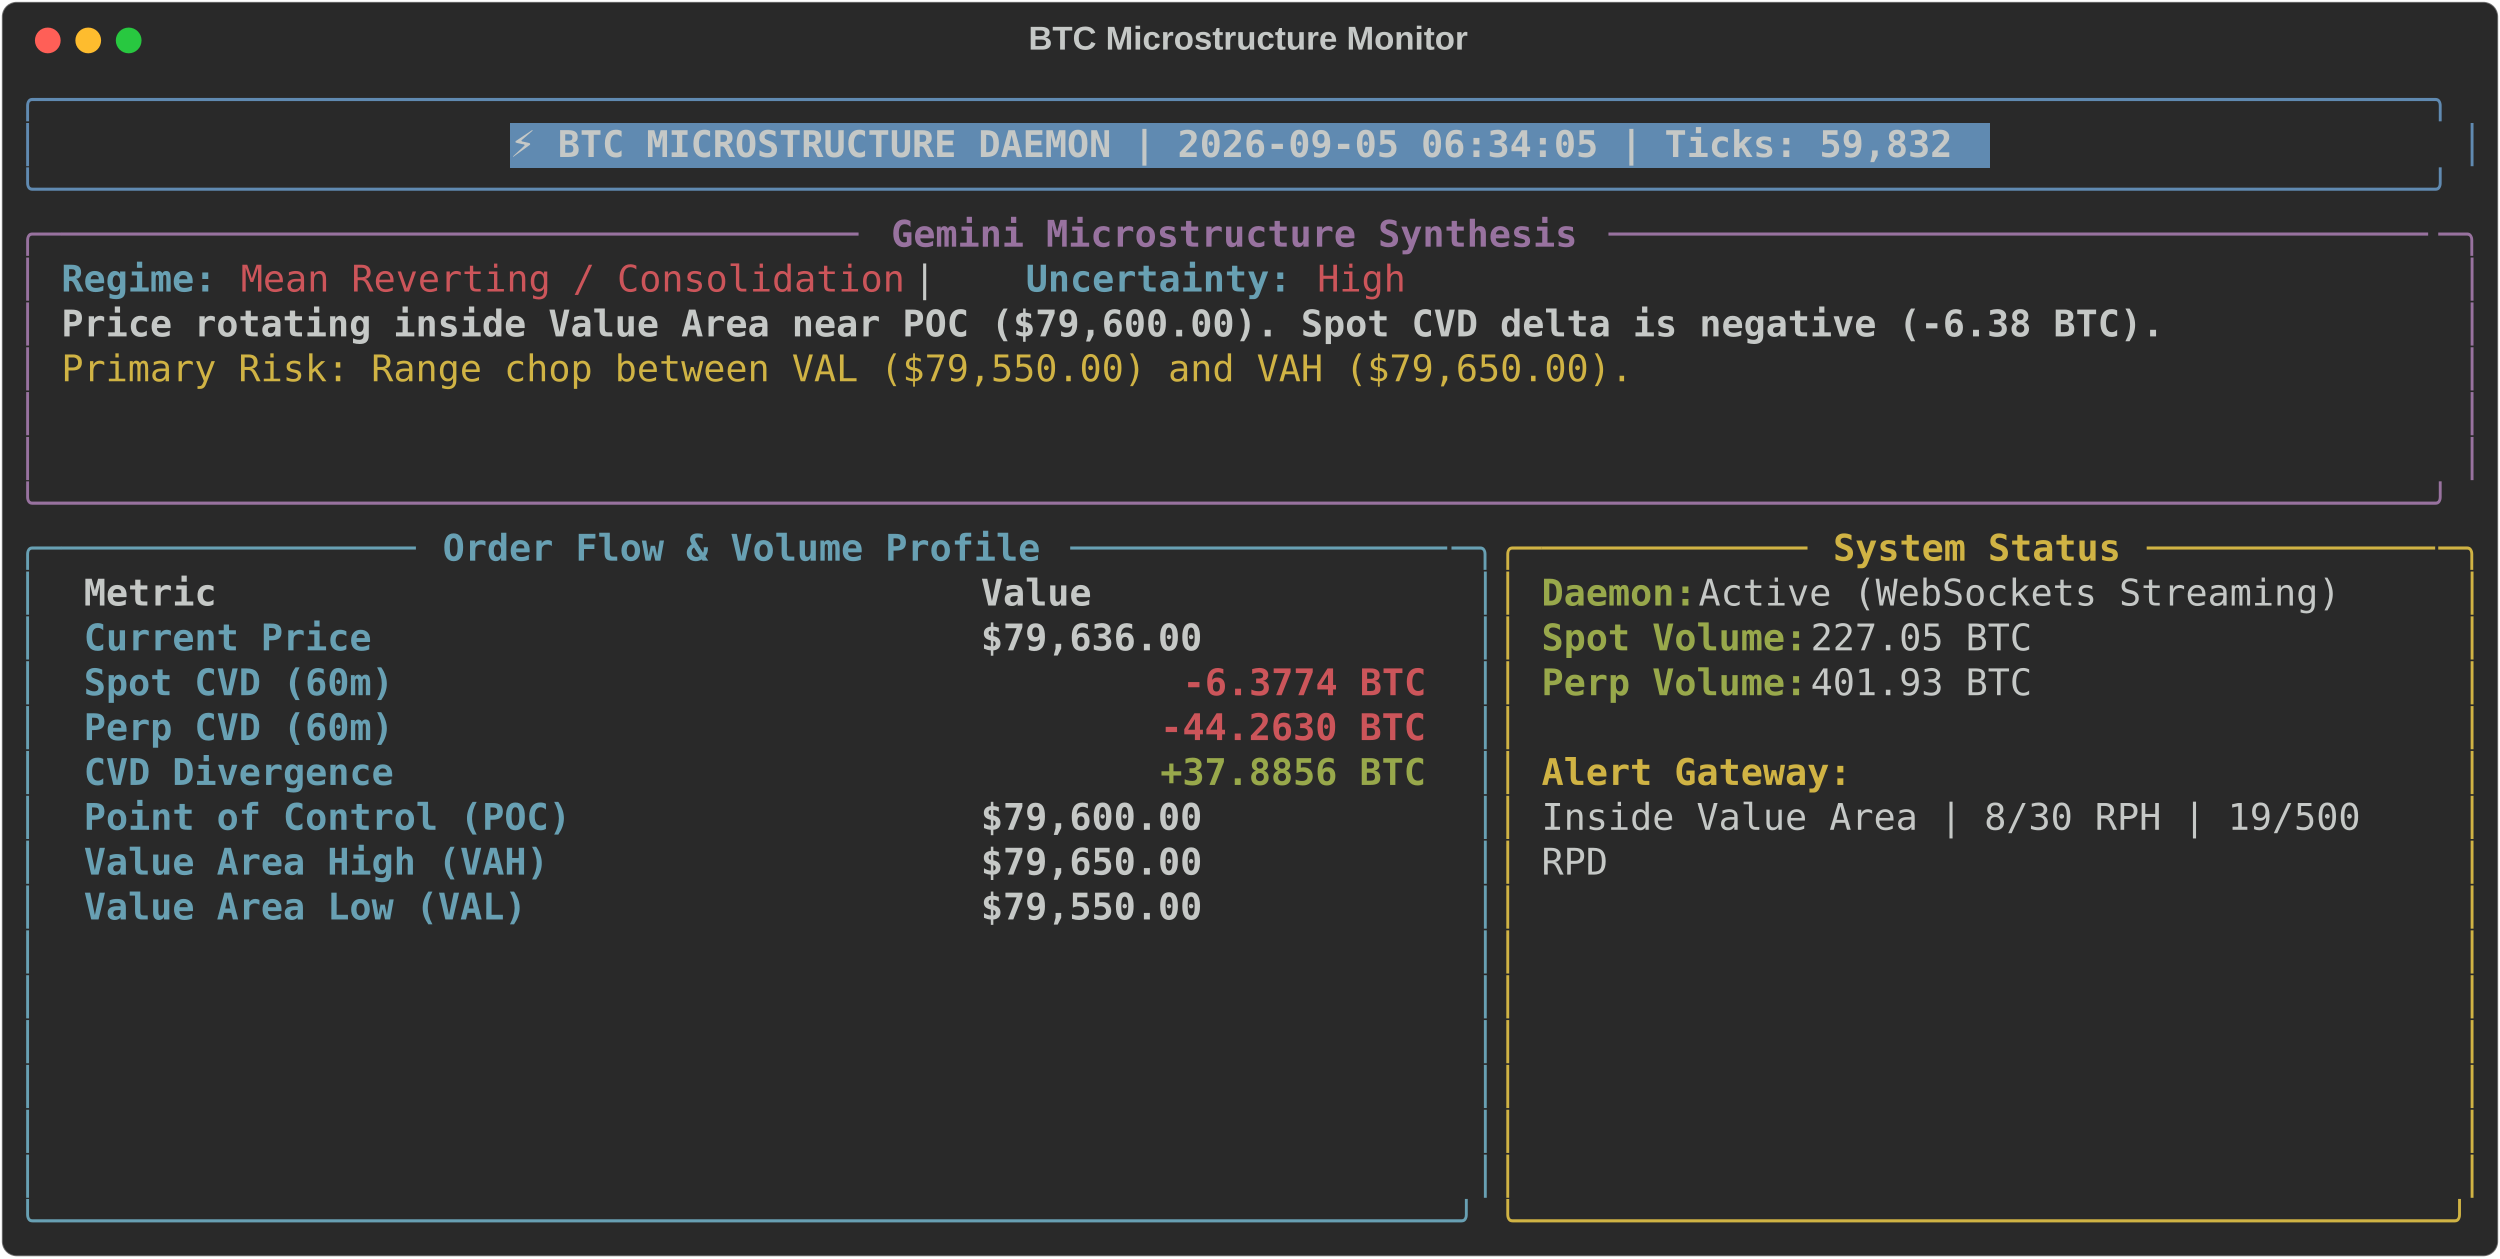
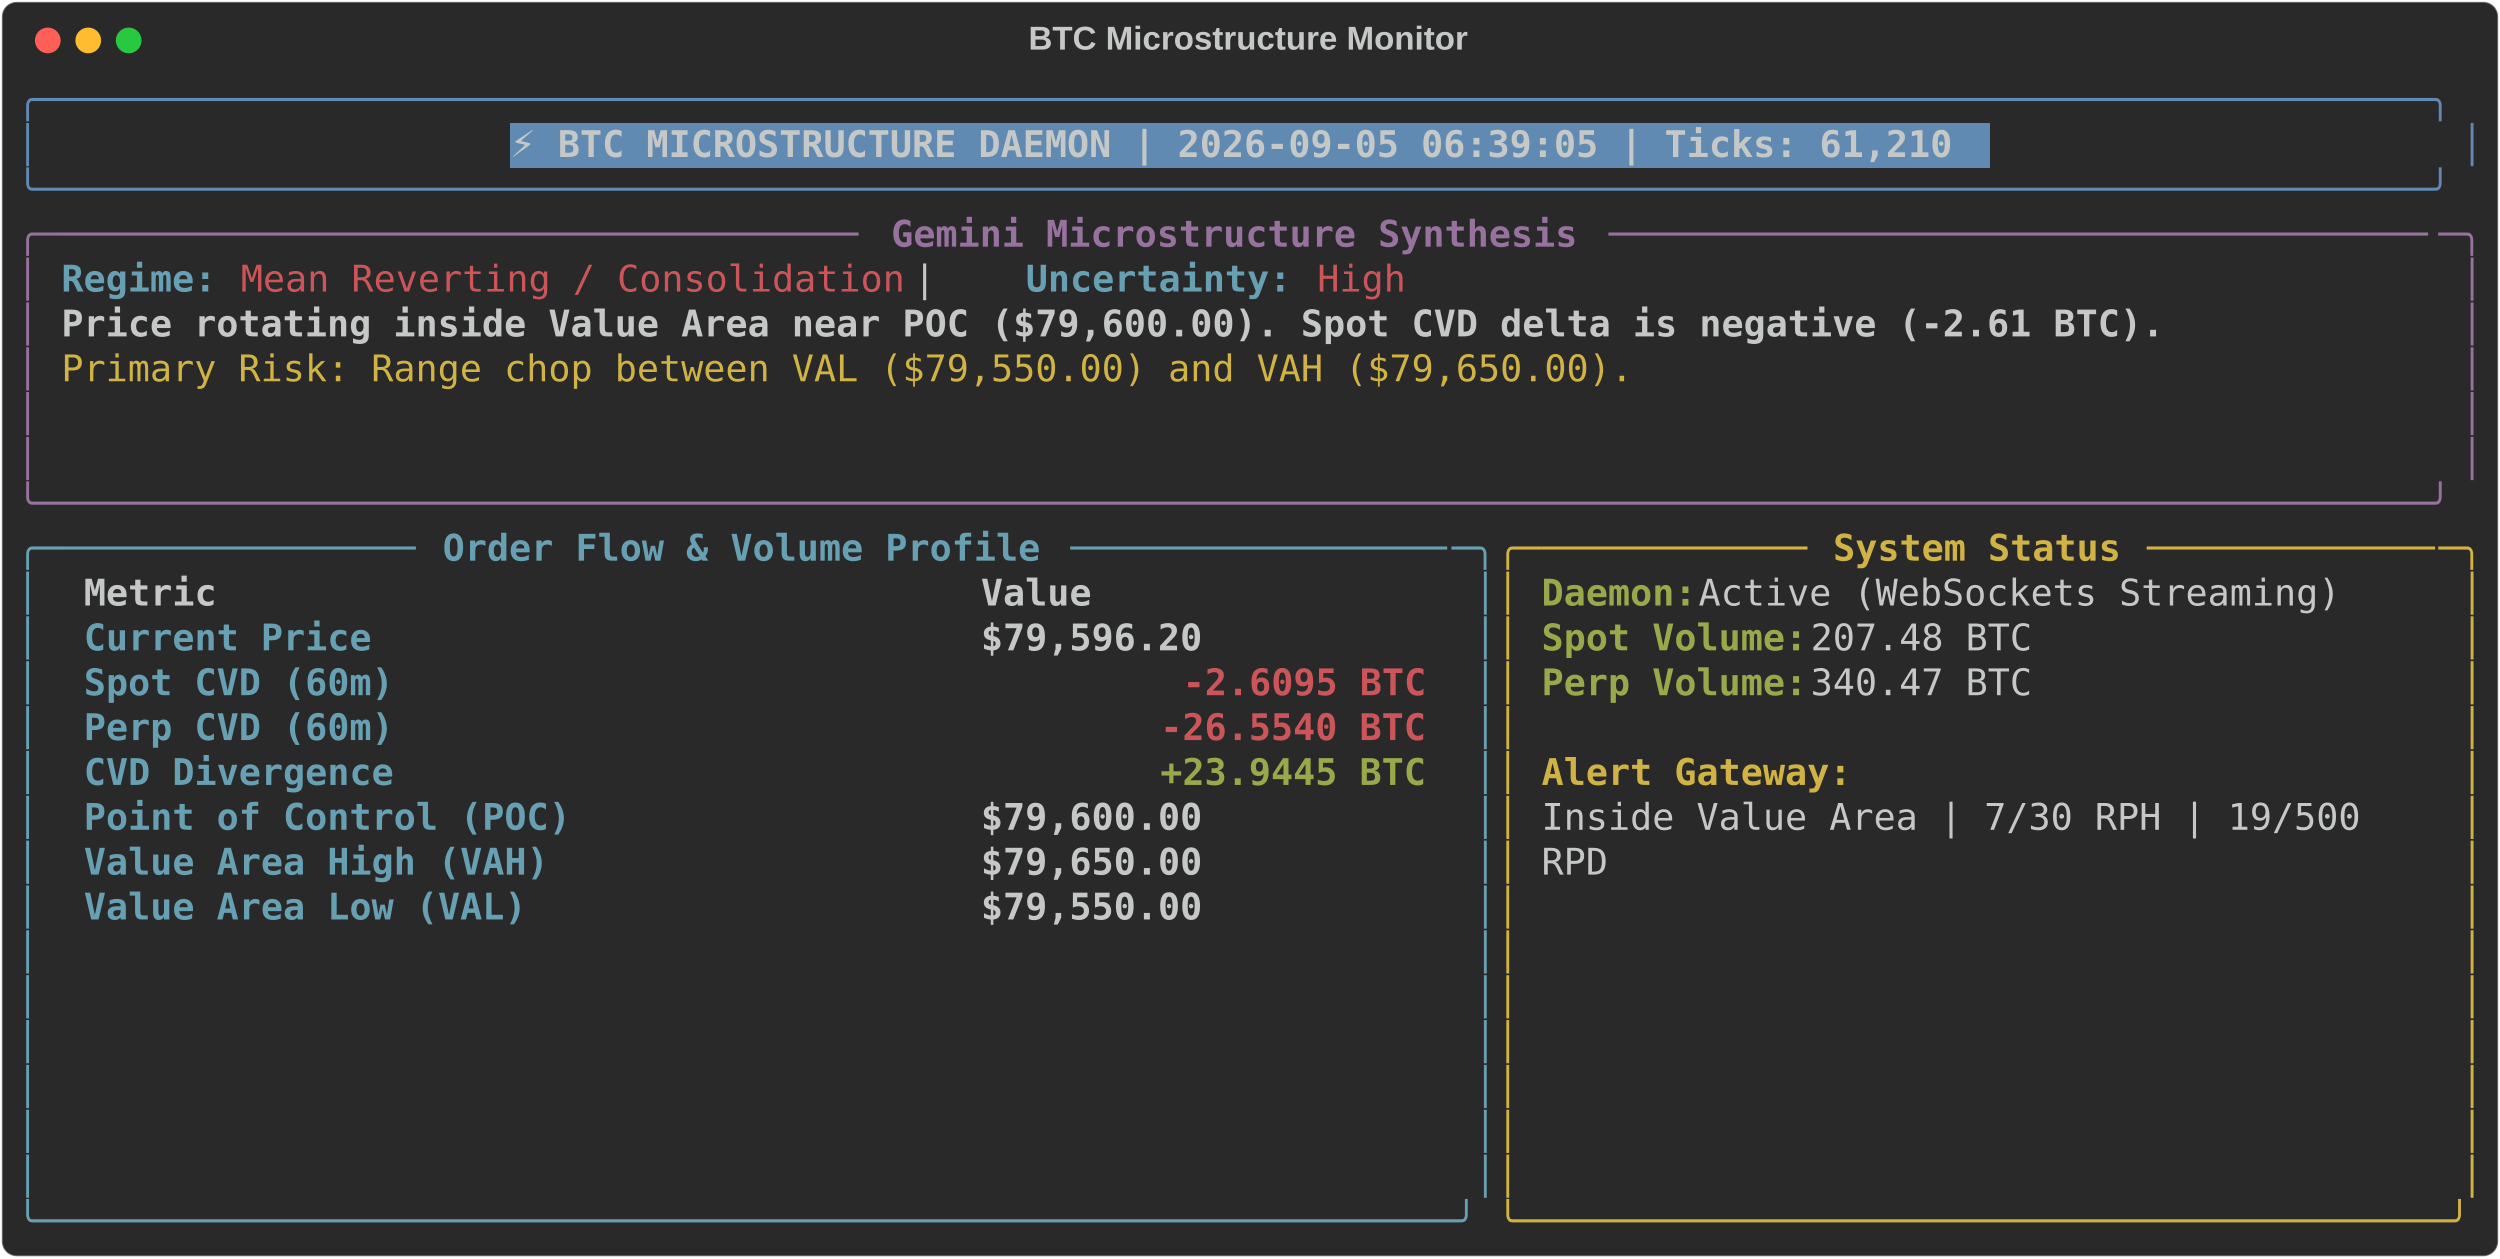
<svg xmlns="http://www.w3.org/2000/svg" class="rich-terminal" viewBox="0 0 1360 684.4">
  <style>

    @font-face {
        font-family: "Fira Code";
        src: local("FiraCode-Regular"),
                url("https://cdnjs.cloudflare.com/ajax/libs/firacode/6.2.0/woff2/FiraCode-Regular.woff2") format("woff2"),
                url("https://cdnjs.cloudflare.com/ajax/libs/firacode/6.2.0/woff/FiraCode-Regular.woff") format("woff");
        font-style: normal;
        font-weight: 400;
    }
    @font-face {
        font-family: "Fira Code";
        src: local("FiraCode-Bold"),
                url("https://cdnjs.cloudflare.com/ajax/libs/firacode/6.2.0/woff2/FiraCode-Bold.woff2") format("woff2"),
                url("https://cdnjs.cloudflare.com/ajax/libs/firacode/6.2.0/woff/FiraCode-Bold.woff") format("woff");
        font-style: bold;
        font-weight: 700;
    }

-     .terminal-753292000-matrix {
+     .terminal-2918339276-matrix {
        font-family: Fira Code, monospace;
        font-size: 20px;
        line-height: 24.4px;
        font-variant-east-asian: full-width;
    }

-     .terminal-753292000-title {
+     .terminal-2918339276-title {
        font-size: 18px;
        font-weight: bold;
        font-family: arial;
    }

-     .terminal-753292000-r1 { fill: #608ab1 }
- .terminal-753292000-r2 { fill: #c5c8c6 }
- .terminal-753292000-r3 { fill: #c5c8c6;font-weight: bold }
- .terminal-753292000-r4 { fill: #98729f }
- .terminal-753292000-r5 { fill: #98729f;font-weight: bold }
- .terminal-753292000-r6 { fill: #68a0b3;font-weight: bold }
- .terminal-753292000-r7 { fill: #cc555a }
- .terminal-753292000-r8 { fill: #d0b344 }
- .terminal-753292000-r9 { fill: #68a0b3 }
- .terminal-753292000-r10 { fill: #d0b344;font-weight: bold }
- .terminal-753292000-r11 { fill: #98a84b;font-weight: bold }
- .terminal-753292000-r12 { fill: #cc555a;font-weight: bold }
+     .terminal-2918339276-r1 { fill: #608ab1 }
+ .terminal-2918339276-r2 { fill: #c5c8c6 }
+ .terminal-2918339276-r3 { fill: #c5c8c6;font-weight: bold }
+ .terminal-2918339276-r4 { fill: #98729f }
+ .terminal-2918339276-r5 { fill: #98729f;font-weight: bold }
+ .terminal-2918339276-r6 { fill: #68a0b3;font-weight: bold }
+ .terminal-2918339276-r7 { fill: #cc555a }
+ .terminal-2918339276-r8 { fill: #d0b344 }
+ .terminal-2918339276-r9 { fill: #68a0b3 }
+ .terminal-2918339276-r10 { fill: #d0b344;font-weight: bold }
+ .terminal-2918339276-r11 { fill: #98a84b;font-weight: bold }
+ .terminal-2918339276-r12 { fill: #cc555a;font-weight: bold }
    </style>
  <defs>
-     <clipPath id="terminal-753292000-clip-terminal">
+     <clipPath id="terminal-2918339276-clip-terminal">
      <rect x="0" y="0" width="1341.0" height="633.4" />
    </clipPath>
-     <clipPath id="terminal-753292000-line-0">
+     <clipPath id="terminal-2918339276-line-0">
      <rect x="0" y="1.5" width="1342" height="24.65" />
    </clipPath>
-     <clipPath id="terminal-753292000-line-1">
+     <clipPath id="terminal-2918339276-line-1">
      <rect x="0" y="25.9" width="1342" height="24.65" />
    </clipPath>
-     <clipPath id="terminal-753292000-line-2">
+     <clipPath id="terminal-2918339276-line-2">
      <rect x="0" y="50.3" width="1342" height="24.65" />
    </clipPath>
-     <clipPath id="terminal-753292000-line-3">
+     <clipPath id="terminal-2918339276-line-3">
      <rect x="0" y="74.7" width="1342" height="24.65" />
    </clipPath>
-     <clipPath id="terminal-753292000-line-4">
+     <clipPath id="terminal-2918339276-line-4">
      <rect x="0" y="99.1" width="1342" height="24.65" />
    </clipPath>
-     <clipPath id="terminal-753292000-line-5">
+     <clipPath id="terminal-2918339276-line-5">
      <rect x="0" y="123.5" width="1342" height="24.65" />
    </clipPath>
-     <clipPath id="terminal-753292000-line-6">
+     <clipPath id="terminal-2918339276-line-6">
      <rect x="0" y="147.9" width="1342" height="24.65" />
    </clipPath>
-     <clipPath id="terminal-753292000-line-7">
+     <clipPath id="terminal-2918339276-line-7">
      <rect x="0" y="172.3" width="1342" height="24.65" />
    </clipPath>
-     <clipPath id="terminal-753292000-line-8">
+     <clipPath id="terminal-2918339276-line-8">
      <rect x="0" y="196.7" width="1342" height="24.65" />
    </clipPath>
-     <clipPath id="terminal-753292000-line-9">
+     <clipPath id="terminal-2918339276-line-9">
      <rect x="0" y="221.1" width="1342" height="24.65" />
    </clipPath>
-     <clipPath id="terminal-753292000-line-10">
+     <clipPath id="terminal-2918339276-line-10">
      <rect x="0" y="245.5" width="1342" height="24.65" />
    </clipPath>
-     <clipPath id="terminal-753292000-line-11">
+     <clipPath id="terminal-2918339276-line-11">
      <rect x="0" y="269.9" width="1342" height="24.65" />
    </clipPath>
-     <clipPath id="terminal-753292000-line-12">
+     <clipPath id="terminal-2918339276-line-12">
      <rect x="0" y="294.3" width="1342" height="24.65" />
    </clipPath>
-     <clipPath id="terminal-753292000-line-13">
+     <clipPath id="terminal-2918339276-line-13">
      <rect x="0" y="318.7" width="1342" height="24.65" />
    </clipPath>
-     <clipPath id="terminal-753292000-line-14">
+     <clipPath id="terminal-2918339276-line-14">
      <rect x="0" y="343.1" width="1342" height="24.65" />
    </clipPath>
-     <clipPath id="terminal-753292000-line-15">
+     <clipPath id="terminal-2918339276-line-15">
      <rect x="0" y="367.5" width="1342" height="24.65" />
    </clipPath>
-     <clipPath id="terminal-753292000-line-16">
+     <clipPath id="terminal-2918339276-line-16">
      <rect x="0" y="391.9" width="1342" height="24.65" />
    </clipPath>
-     <clipPath id="terminal-753292000-line-17">
+     <clipPath id="terminal-2918339276-line-17">
      <rect x="0" y="416.3" width="1342" height="24.65" />
    </clipPath>
-     <clipPath id="terminal-753292000-line-18">
+     <clipPath id="terminal-2918339276-line-18">
      <rect x="0" y="440.7" width="1342" height="24.65" />
    </clipPath>
-     <clipPath id="terminal-753292000-line-19">
+     <clipPath id="terminal-2918339276-line-19">
      <rect x="0" y="465.1" width="1342" height="24.65" />
    </clipPath>
-     <clipPath id="terminal-753292000-line-20">
+     <clipPath id="terminal-2918339276-line-20">
      <rect x="0" y="489.5" width="1342" height="24.65" />
    </clipPath>
-     <clipPath id="terminal-753292000-line-21">
+     <clipPath id="terminal-2918339276-line-21">
      <rect x="0" y="513.9" width="1342" height="24.65" />
    </clipPath>
-     <clipPath id="terminal-753292000-line-22">
+     <clipPath id="terminal-2918339276-line-22">
      <rect x="0" y="538.3" width="1342" height="24.65" />
    </clipPath>
-     <clipPath id="terminal-753292000-line-23">
+     <clipPath id="terminal-2918339276-line-23">
      <rect x="0" y="562.7" width="1342" height="24.65" />
    </clipPath>
-     <clipPath id="terminal-753292000-line-24">
+     <clipPath id="terminal-2918339276-line-24">
      <rect x="0" y="587.1" width="1342" height="24.65" />
    </clipPath>
  </defs>
  <rect fill="#292929" stroke="rgba(255,255,255,0.35)" stroke-width="1" x="1" y="1" width="1358" height="682.4" rx="8" />
-   <text class="terminal-753292000-title" fill="#c5c8c6" text-anchor="middle" x="679" y="27">BTC Microstructure Monitor</text>
+   <text class="terminal-2918339276-title" fill="#c5c8c6" text-anchor="middle" x="679" y="27">BTC Microstructure Monitor</text>
  <g transform="translate(26,22)">
    <circle cx="0" cy="0" r="7" fill="#ff5f57" />
    <circle cx="22" cy="0" r="7" fill="#febc2e" />
    <circle cx="44" cy="0" r="7" fill="#28c840" />
  </g>
-   <g transform="translate(9, 41)" clip-path="url(#terminal-753292000-clip-terminal)">
+   <g transform="translate(9, 41)" clip-path="url(#terminal-2918339276-clip-terminal)">
    <rect fill="#608ab1" x="268.4" y="25.9" width="805.2" height="24.65" shape-rendering="crispEdges" />
-     <g class="terminal-753292000-matrix">
-       <text class="terminal-753292000-r1" x="0" y="20" textLength="1342" clip-path="url(#terminal-753292000-line-0)">╭────────────────────────────────────────────────────────────────────────────────────────────────────────────╮</text>
-       <text class="terminal-753292000-r2" x="1342" y="20" textLength="12.2" clip-path="url(#terminal-753292000-line-0)">
- </text>
-       <text class="terminal-753292000-r1" x="0" y="44.4" textLength="12.2" clip-path="url(#terminal-753292000-line-1)">│</text>
-       <text class="terminal-753292000-r3" x="268.4" y="44.4" textLength="793" clip-path="url(#terminal-753292000-line-1)">⚡ BTC MICROSTRUCTURE DAEMON | 2026-09-05 06:34:05 | Ticks: 59,832</text>
-       <text class="terminal-753292000-r1" x="1329.8" y="44.4" textLength="12.2" clip-path="url(#terminal-753292000-line-1)">│</text>
-       <text class="terminal-753292000-r2" x="1342" y="44.4" textLength="12.2" clip-path="url(#terminal-753292000-line-1)">
- </text>
-       <text class="terminal-753292000-r1" x="0" y="68.8" textLength="1342" clip-path="url(#terminal-753292000-line-2)">╰────────────────────────────────────────────────────────────────────────────────────────────────────────────╯</text>
-       <text class="terminal-753292000-r2" x="1342" y="68.8" textLength="12.2" clip-path="url(#terminal-753292000-line-2)">
- </text>
-       <text class="terminal-753292000-r4" x="0" y="93.2" textLength="24.4" clip-path="url(#terminal-753292000-line-3)">╭─</text>
-       <text class="terminal-753292000-r4" x="24.4" y="93.2" textLength="439.2" clip-path="url(#terminal-753292000-line-3)">────────────────────────────────────</text>
-       <text class="terminal-753292000-r5" x="475.8" y="93.2" textLength="378.2" clip-path="url(#terminal-753292000-line-3)">Gemini Microstructure Synthesis</text>
-       <text class="terminal-753292000-r4" x="866.2" y="93.2" textLength="451.4" clip-path="url(#terminal-753292000-line-3)">─────────────────────────────────────</text>
-       <text class="terminal-753292000-r4" x="1317.6" y="93.2" textLength="24.4" clip-path="url(#terminal-753292000-line-3)">─╮</text>
-       <text class="terminal-753292000-r2" x="1342" y="93.2" textLength="12.2" clip-path="url(#terminal-753292000-line-3)">
- </text>
-       <text class="terminal-753292000-r4" x="0" y="117.6" textLength="12.2" clip-path="url(#terminal-753292000-line-4)">│</text>
-       <text class="terminal-753292000-r6" x="24.4" y="117.6" textLength="85.4" clip-path="url(#terminal-753292000-line-4)">Regime:</text>
-       <text class="terminal-753292000-r7" x="122" y="117.6" textLength="366" clip-path="url(#terminal-753292000-line-4)">Mean Reverting / Consolidation</text>
-       <text class="terminal-753292000-r2" x="488" y="117.6" textLength="61" clip-path="url(#terminal-753292000-line-4)">  |  </text>
-       <text class="terminal-753292000-r6" x="549" y="117.6" textLength="146.4" clip-path="url(#terminal-753292000-line-4)">Uncertainty:</text>
-       <text class="terminal-753292000-r7" x="707.6" y="117.6" textLength="48.8" clip-path="url(#terminal-753292000-line-4)">High</text>
-       <text class="terminal-753292000-r4" x="1329.8" y="117.6" textLength="12.2" clip-path="url(#terminal-753292000-line-4)">│</text>
-       <text class="terminal-753292000-r2" x="1342" y="117.6" textLength="12.2" clip-path="url(#terminal-753292000-line-4)">
- </text>
-       <text class="terminal-753292000-r4" x="0" y="142" textLength="12.2" clip-path="url(#terminal-753292000-line-5)">│</text>
-       <text class="terminal-753292000-r3" x="24.4" y="142" textLength="1159" clip-path="url(#terminal-753292000-line-5)">Price rotating inside Value Area near POC ($79,600.00). Spot CVD delta is negative (-6.38 BTC).</text>
-       <text class="terminal-753292000-r4" x="1329.8" y="142" textLength="12.2" clip-path="url(#terminal-753292000-line-5)">│</text>
-       <text class="terminal-753292000-r2" x="1342" y="142" textLength="12.2" clip-path="url(#terminal-753292000-line-5)">
- </text>
-       <text class="terminal-753292000-r4" x="0" y="166.4" textLength="12.2" clip-path="url(#terminal-753292000-line-6)">│</text>
-       <text class="terminal-753292000-r8" x="24.4" y="166.4" textLength="866.2" clip-path="url(#terminal-753292000-line-6)">Primary Risk: Range chop between VAL ($79,550.00) and VAH ($79,650.00).</text>
-       <text class="terminal-753292000-r4" x="1329.8" y="166.4" textLength="12.2" clip-path="url(#terminal-753292000-line-6)">│</text>
-       <text class="terminal-753292000-r2" x="1342" y="166.4" textLength="12.2" clip-path="url(#terminal-753292000-line-6)">
- </text>
-       <text class="terminal-753292000-r4" x="0" y="190.8" textLength="12.2" clip-path="url(#terminal-753292000-line-7)">│</text>
-       <text class="terminal-753292000-r4" x="1329.8" y="190.8" textLength="12.2" clip-path="url(#terminal-753292000-line-7)">│</text>
-       <text class="terminal-753292000-r2" x="1342" y="190.8" textLength="12.2" clip-path="url(#terminal-753292000-line-7)">
- </text>
-       <text class="terminal-753292000-r4" x="0" y="215.2" textLength="12.2" clip-path="url(#terminal-753292000-line-8)">│</text>
-       <text class="terminal-753292000-r4" x="1329.8" y="215.2" textLength="12.2" clip-path="url(#terminal-753292000-line-8)">│</text>
-       <text class="terminal-753292000-r2" x="1342" y="215.2" textLength="12.2" clip-path="url(#terminal-753292000-line-8)">
- </text>
-       <text class="terminal-753292000-r4" x="0" y="239.6" textLength="1342" clip-path="url(#terminal-753292000-line-9)">╰────────────────────────────────────────────────────────────────────────────────────────────────────────────╯</text>
-       <text class="terminal-753292000-r2" x="1342" y="239.6" textLength="12.2" clip-path="url(#terminal-753292000-line-9)">
- </text>
-       <text class="terminal-753292000-r9" x="0" y="264" textLength="24.4" clip-path="url(#terminal-753292000-line-10)">╭─</text>
-       <text class="terminal-753292000-r9" x="24.4" y="264" textLength="195.2" clip-path="url(#terminal-753292000-line-10)">────────────────</text>
-       <text class="terminal-753292000-r6" x="231.8" y="264" textLength="329.4" clip-path="url(#terminal-753292000-line-10)">Order Flow &amp; Volume Profile</text>
-       <text class="terminal-753292000-r9" x="573.4" y="264" textLength="207.4" clip-path="url(#terminal-753292000-line-10)">─────────────────</text>
-       <text class="terminal-753292000-r9" x="780.8" y="264" textLength="24.4" clip-path="url(#terminal-753292000-line-10)">─╮</text>
-       <text class="terminal-753292000-r8" x="805.2" y="264" textLength="24.4" clip-path="url(#terminal-753292000-line-10)">╭─</text>
-       <text class="terminal-753292000-r8" x="829.6" y="264" textLength="146.4" clip-path="url(#terminal-753292000-line-10)">────────────</text>
-       <text class="terminal-753292000-r10" x="988.2" y="264" textLength="158.6" clip-path="url(#terminal-753292000-line-10)">System Status</text>
-       <text class="terminal-753292000-r8" x="1159" y="264" textLength="158.6" clip-path="url(#terminal-753292000-line-10)">─────────────</text>
-       <text class="terminal-753292000-r8" x="1317.6" y="264" textLength="24.4" clip-path="url(#terminal-753292000-line-10)">─╮</text>
-       <text class="terminal-753292000-r2" x="1342" y="264" textLength="12.2" clip-path="url(#terminal-753292000-line-10)">
- </text>
-       <text class="terminal-753292000-r9" x="0" y="288.4" textLength="12.2" clip-path="url(#terminal-753292000-line-11)">│</text>
-       <text class="terminal-753292000-r3" x="36.6" y="288.4" textLength="463.6" clip-path="url(#terminal-753292000-line-11)">Metric                                </text>
-       <text class="terminal-753292000-r3" x="524.6" y="288.4" textLength="244" clip-path="url(#terminal-753292000-line-11)">               Value</text>
-       <text class="terminal-753292000-r9" x="793" y="288.4" textLength="12.2" clip-path="url(#terminal-753292000-line-11)">│</text>
-       <text class="terminal-753292000-r8" x="805.2" y="288.4" textLength="12.2" clip-path="url(#terminal-753292000-line-11)">│</text>
-       <text class="terminal-753292000-r11" x="829.6" y="288.4" textLength="85.4" clip-path="url(#terminal-753292000-line-11)">Daemon:</text>
-       <text class="terminal-753292000-r2" x="915" y="288.4" textLength="366" clip-path="url(#terminal-753292000-line-11)"> Active (WebSockets Streaming)</text>
-       <text class="terminal-753292000-r8" x="1329.8" y="288.4" textLength="12.2" clip-path="url(#terminal-753292000-line-11)">│</text>
-       <text class="terminal-753292000-r2" x="1342" y="288.4" textLength="12.2" clip-path="url(#terminal-753292000-line-11)">
- </text>
-       <text class="terminal-753292000-r9" x="0" y="312.8" textLength="12.2" clip-path="url(#terminal-753292000-line-12)">│</text>
-       <text class="terminal-753292000-r6" x="36.6" y="312.8" textLength="463.6" clip-path="url(#terminal-753292000-line-12)">Current Price                         </text>
-       <text class="terminal-753292000-r3" x="524.6" y="312.8" textLength="244" clip-path="url(#terminal-753292000-line-12)">          $79,636.00</text>
-       <text class="terminal-753292000-r9" x="793" y="312.8" textLength="12.2" clip-path="url(#terminal-753292000-line-12)">│</text>
-       <text class="terminal-753292000-r8" x="805.2" y="312.8" textLength="12.2" clip-path="url(#terminal-753292000-line-12)">│</text>
-       <text class="terminal-753292000-r11" x="829.6" y="312.8" textLength="146.4" clip-path="url(#terminal-753292000-line-12)">Spot Volume:</text>
-       <text class="terminal-753292000-r2" x="976" y="312.8" textLength="134.2" clip-path="url(#terminal-753292000-line-12)"> 227.05 BTC</text>
-       <text class="terminal-753292000-r8" x="1329.8" y="312.8" textLength="12.2" clip-path="url(#terminal-753292000-line-12)">│</text>
-       <text class="terminal-753292000-r2" x="1342" y="312.8" textLength="12.2" clip-path="url(#terminal-753292000-line-12)">
- </text>
-       <text class="terminal-753292000-r9" x="0" y="337.2" textLength="12.2" clip-path="url(#terminal-753292000-line-13)">│</text>
-       <text class="terminal-753292000-r6" x="36.6" y="337.2" textLength="463.6" clip-path="url(#terminal-753292000-line-13)">Spot CVD (60m)                        </text>
-       <text class="terminal-753292000-r12" x="634.4" y="337.2" textLength="134.2" clip-path="url(#terminal-753292000-line-13)">-6.3774 BTC</text>
-       <text class="terminal-753292000-r9" x="793" y="337.2" textLength="12.2" clip-path="url(#terminal-753292000-line-13)">│</text>
-       <text class="terminal-753292000-r8" x="805.2" y="337.2" textLength="12.2" clip-path="url(#terminal-753292000-line-13)">│</text>
-       <text class="terminal-753292000-r11" x="829.6" y="337.2" textLength="146.4" clip-path="url(#terminal-753292000-line-13)">Perp Volume:</text>
-       <text class="terminal-753292000-r2" x="976" y="337.2" textLength="134.2" clip-path="url(#terminal-753292000-line-13)"> 401.93 BTC</text>
-       <text class="terminal-753292000-r8" x="1329.8" y="337.2" textLength="12.2" clip-path="url(#terminal-753292000-line-13)">│</text>
-       <text class="terminal-753292000-r2" x="1342" y="337.2" textLength="12.2" clip-path="url(#terminal-753292000-line-13)">
- </text>
-       <text class="terminal-753292000-r9" x="0" y="361.6" textLength="12.2" clip-path="url(#terminal-753292000-line-14)">│</text>
-       <text class="terminal-753292000-r6" x="36.6" y="361.6" textLength="463.6" clip-path="url(#terminal-753292000-line-14)">Perp CVD (60m)                        </text>
-       <text class="terminal-753292000-r12" x="622.2" y="361.6" textLength="146.4" clip-path="url(#terminal-753292000-line-14)">-44.2630 BTC</text>
-       <text class="terminal-753292000-r9" x="793" y="361.6" textLength="12.2" clip-path="url(#terminal-753292000-line-14)">│</text>
-       <text class="terminal-753292000-r8" x="805.2" y="361.6" textLength="12.2" clip-path="url(#terminal-753292000-line-14)">│</text>
-       <text class="terminal-753292000-r8" x="1329.8" y="361.6" textLength="12.2" clip-path="url(#terminal-753292000-line-14)">│</text>
-       <text class="terminal-753292000-r2" x="1342" y="361.6" textLength="12.2" clip-path="url(#terminal-753292000-line-14)">
- </text>
-       <text class="terminal-753292000-r9" x="0" y="386" textLength="12.2" clip-path="url(#terminal-753292000-line-15)">│</text>
-       <text class="terminal-753292000-r6" x="36.6" y="386" textLength="463.6" clip-path="url(#terminal-753292000-line-15)">CVD Divergence                        </text>
-       <text class="terminal-753292000-r11" x="622.2" y="386" textLength="146.4" clip-path="url(#terminal-753292000-line-15)">+37.8856 BTC</text>
-       <text class="terminal-753292000-r9" x="793" y="386" textLength="12.2" clip-path="url(#terminal-753292000-line-15)">│</text>
-       <text class="terminal-753292000-r8" x="805.2" y="386" textLength="12.2" clip-path="url(#terminal-753292000-line-15)">│</text>
-       <text class="terminal-753292000-r10" x="829.6" y="386" textLength="170.8" clip-path="url(#terminal-753292000-line-15)">Alert Gateway:</text>
-       <text class="terminal-753292000-r8" x="1329.8" y="386" textLength="12.2" clip-path="url(#terminal-753292000-line-15)">│</text>
-       <text class="terminal-753292000-r2" x="1342" y="386" textLength="12.2" clip-path="url(#terminal-753292000-line-15)">
- </text>
-       <text class="terminal-753292000-r9" x="0" y="410.4" textLength="12.2" clip-path="url(#terminal-753292000-line-16)">│</text>
-       <text class="terminal-753292000-r6" x="36.6" y="410.4" textLength="463.6" clip-path="url(#terminal-753292000-line-16)">Point of Control (POC)                </text>
-       <text class="terminal-753292000-r3" x="524.6" y="410.4" textLength="244" clip-path="url(#terminal-753292000-line-16)">          $79,600.00</text>
-       <text class="terminal-753292000-r9" x="793" y="410.4" textLength="12.2" clip-path="url(#terminal-753292000-line-16)">│</text>
-       <text class="terminal-753292000-r8" x="805.2" y="410.4" textLength="12.2" clip-path="url(#terminal-753292000-line-16)">│</text>
-       <text class="terminal-753292000-r2" x="829.6" y="410.4" textLength="463.6" clip-path="url(#terminal-753292000-line-16)">Inside Value Area | 8/30 RPH | 19/500 </text>
-       <text class="terminal-753292000-r8" x="1329.8" y="410.4" textLength="12.2" clip-path="url(#terminal-753292000-line-16)">│</text>
-       <text class="terminal-753292000-r2" x="1342" y="410.4" textLength="12.2" clip-path="url(#terminal-753292000-line-16)">
- </text>
-       <text class="terminal-753292000-r9" x="0" y="434.8" textLength="12.2" clip-path="url(#terminal-753292000-line-17)">│</text>
-       <text class="terminal-753292000-r6" x="36.6" y="434.8" textLength="463.6" clip-path="url(#terminal-753292000-line-17)">Value Area High (VAH)                 </text>
-       <text class="terminal-753292000-r3" x="524.6" y="434.8" textLength="244" clip-path="url(#terminal-753292000-line-17)">          $79,650.00</text>
-       <text class="terminal-753292000-r9" x="793" y="434.8" textLength="12.2" clip-path="url(#terminal-753292000-line-17)">│</text>
-       <text class="terminal-753292000-r8" x="805.2" y="434.8" textLength="12.2" clip-path="url(#terminal-753292000-line-17)">│</text>
-       <text class="terminal-753292000-r2" x="829.6" y="434.8" textLength="36.6" clip-path="url(#terminal-753292000-line-17)">RPD</text>
-       <text class="terminal-753292000-r8" x="1329.8" y="434.8" textLength="12.2" clip-path="url(#terminal-753292000-line-17)">│</text>
-       <text class="terminal-753292000-r2" x="1342" y="434.8" textLength="12.2" clip-path="url(#terminal-753292000-line-17)">
- </text>
-       <text class="terminal-753292000-r9" x="0" y="459.2" textLength="12.2" clip-path="url(#terminal-753292000-line-18)">│</text>
-       <text class="terminal-753292000-r6" x="36.6" y="459.2" textLength="463.6" clip-path="url(#terminal-753292000-line-18)">Value Area Low (VAL)                  </text>
-       <text class="terminal-753292000-r3" x="524.6" y="459.2" textLength="244" clip-path="url(#terminal-753292000-line-18)">          $79,550.00</text>
-       <text class="terminal-753292000-r9" x="793" y="459.2" textLength="12.2" clip-path="url(#terminal-753292000-line-18)">│</text>
-       <text class="terminal-753292000-r8" x="805.2" y="459.2" textLength="12.2" clip-path="url(#terminal-753292000-line-18)">│</text>
-       <text class="terminal-753292000-r8" x="1329.8" y="459.2" textLength="12.2" clip-path="url(#terminal-753292000-line-18)">│</text>
-       <text class="terminal-753292000-r2" x="1342" y="459.2" textLength="12.2" clip-path="url(#terminal-753292000-line-18)">
- </text>
-       <text class="terminal-753292000-r9" x="0" y="483.6" textLength="12.2" clip-path="url(#terminal-753292000-line-19)">│</text>
-       <text class="terminal-753292000-r9" x="793" y="483.6" textLength="12.2" clip-path="url(#terminal-753292000-line-19)">│</text>
-       <text class="terminal-753292000-r8" x="805.2" y="483.6" textLength="12.2" clip-path="url(#terminal-753292000-line-19)">│</text>
-       <text class="terminal-753292000-r8" x="1329.8" y="483.6" textLength="12.2" clip-path="url(#terminal-753292000-line-19)">│</text>
-       <text class="terminal-753292000-r2" x="1342" y="483.6" textLength="12.2" clip-path="url(#terminal-753292000-line-19)">
- </text>
-       <text class="terminal-753292000-r9" x="0" y="508" textLength="12.2" clip-path="url(#terminal-753292000-line-20)">│</text>
-       <text class="terminal-753292000-r9" x="793" y="508" textLength="12.2" clip-path="url(#terminal-753292000-line-20)">│</text>
-       <text class="terminal-753292000-r8" x="805.2" y="508" textLength="12.2" clip-path="url(#terminal-753292000-line-20)">│</text>
-       <text class="terminal-753292000-r8" x="1329.8" y="508" textLength="12.2" clip-path="url(#terminal-753292000-line-20)">│</text>
-       <text class="terminal-753292000-r2" x="1342" y="508" textLength="12.2" clip-path="url(#terminal-753292000-line-20)">
- </text>
-       <text class="terminal-753292000-r9" x="0" y="532.4" textLength="12.2" clip-path="url(#terminal-753292000-line-21)">│</text>
-       <text class="terminal-753292000-r9" x="793" y="532.4" textLength="12.2" clip-path="url(#terminal-753292000-line-21)">│</text>
-       <text class="terminal-753292000-r8" x="805.2" y="532.4" textLength="12.2" clip-path="url(#terminal-753292000-line-21)">│</text>
-       <text class="terminal-753292000-r8" x="1329.8" y="532.4" textLength="12.2" clip-path="url(#terminal-753292000-line-21)">│</text>
-       <text class="terminal-753292000-r2" x="1342" y="532.4" textLength="12.2" clip-path="url(#terminal-753292000-line-21)">
- </text>
-       <text class="terminal-753292000-r9" x="0" y="556.8" textLength="12.2" clip-path="url(#terminal-753292000-line-22)">│</text>
-       <text class="terminal-753292000-r9" x="793" y="556.8" textLength="12.2" clip-path="url(#terminal-753292000-line-22)">│</text>
-       <text class="terminal-753292000-r8" x="805.2" y="556.8" textLength="12.2" clip-path="url(#terminal-753292000-line-22)">│</text>
-       <text class="terminal-753292000-r8" x="1329.8" y="556.8" textLength="12.2" clip-path="url(#terminal-753292000-line-22)">│</text>
-       <text class="terminal-753292000-r2" x="1342" y="556.8" textLength="12.2" clip-path="url(#terminal-753292000-line-22)">
- </text>
-       <text class="terminal-753292000-r9" x="0" y="581.2" textLength="12.2" clip-path="url(#terminal-753292000-line-23)">│</text>
-       <text class="terminal-753292000-r9" x="793" y="581.2" textLength="12.2" clip-path="url(#terminal-753292000-line-23)">│</text>
-       <text class="terminal-753292000-r8" x="805.2" y="581.2" textLength="12.2" clip-path="url(#terminal-753292000-line-23)">│</text>
-       <text class="terminal-753292000-r8" x="1329.8" y="581.2" textLength="12.2" clip-path="url(#terminal-753292000-line-23)">│</text>
-       <text class="terminal-753292000-r2" x="1342" y="581.2" textLength="12.2" clip-path="url(#terminal-753292000-line-23)">
- </text>
-       <text class="terminal-753292000-r9" x="0" y="605.6" textLength="12.2" clip-path="url(#terminal-753292000-line-24)">│</text>
-       <text class="terminal-753292000-r9" x="793" y="605.6" textLength="12.2" clip-path="url(#terminal-753292000-line-24)">│</text>
-       <text class="terminal-753292000-r8" x="805.2" y="605.6" textLength="12.2" clip-path="url(#terminal-753292000-line-24)">│</text>
-       <text class="terminal-753292000-r8" x="1329.8" y="605.6" textLength="12.2" clip-path="url(#terminal-753292000-line-24)">│</text>
-       <text class="terminal-753292000-r2" x="1342" y="605.6" textLength="12.2" clip-path="url(#terminal-753292000-line-24)">
- </text>
-       <text class="terminal-753292000-r9" x="0" y="630" textLength="805.2" clip-path="url(#terminal-753292000-line-25)">╰────────────────────────────────────────────────────────────────╯</text>
-       <text class="terminal-753292000-r8" x="805.2" y="630" textLength="536.8" clip-path="url(#terminal-753292000-line-25)">╰──────────────────────────────────────────╯</text>
-       <text class="terminal-753292000-r2" x="1342" y="630" textLength="12.2" clip-path="url(#terminal-753292000-line-25)">
+     <g class="terminal-2918339276-matrix">
+       <text class="terminal-2918339276-r1" x="0" y="20" textLength="1342" clip-path="url(#terminal-2918339276-line-0)">╭────────────────────────────────────────────────────────────────────────────────────────────────────────────╮</text>
+       <text class="terminal-2918339276-r2" x="1342" y="20" textLength="12.2" clip-path="url(#terminal-2918339276-line-0)">
+ </text>
+       <text class="terminal-2918339276-r1" x="0" y="44.4" textLength="12.2" clip-path="url(#terminal-2918339276-line-1)">│</text>
+       <text class="terminal-2918339276-r3" x="268.4" y="44.4" textLength="793" clip-path="url(#terminal-2918339276-line-1)">⚡ BTC MICROSTRUCTURE DAEMON | 2026-09-05 06:39:05 | Ticks: 61,210</text>
+       <text class="terminal-2918339276-r1" x="1329.8" y="44.4" textLength="12.2" clip-path="url(#terminal-2918339276-line-1)">│</text>
+       <text class="terminal-2918339276-r2" x="1342" y="44.4" textLength="12.2" clip-path="url(#terminal-2918339276-line-1)">
+ </text>
+       <text class="terminal-2918339276-r1" x="0" y="68.8" textLength="1342" clip-path="url(#terminal-2918339276-line-2)">╰────────────────────────────────────────────────────────────────────────────────────────────────────────────╯</text>
+       <text class="terminal-2918339276-r2" x="1342" y="68.8" textLength="12.2" clip-path="url(#terminal-2918339276-line-2)">
+ </text>
+       <text class="terminal-2918339276-r4" x="0" y="93.2" textLength="24.4" clip-path="url(#terminal-2918339276-line-3)">╭─</text>
+       <text class="terminal-2918339276-r4" x="24.4" y="93.2" textLength="439.2" clip-path="url(#terminal-2918339276-line-3)">────────────────────────────────────</text>
+       <text class="terminal-2918339276-r5" x="475.8" y="93.2" textLength="378.2" clip-path="url(#terminal-2918339276-line-3)">Gemini Microstructure Synthesis</text>
+       <text class="terminal-2918339276-r4" x="866.2" y="93.2" textLength="451.4" clip-path="url(#terminal-2918339276-line-3)">─────────────────────────────────────</text>
+       <text class="terminal-2918339276-r4" x="1317.6" y="93.2" textLength="24.4" clip-path="url(#terminal-2918339276-line-3)">─╮</text>
+       <text class="terminal-2918339276-r2" x="1342" y="93.2" textLength="12.2" clip-path="url(#terminal-2918339276-line-3)">
+ </text>
+       <text class="terminal-2918339276-r4" x="0" y="117.6" textLength="12.2" clip-path="url(#terminal-2918339276-line-4)">│</text>
+       <text class="terminal-2918339276-r6" x="24.4" y="117.6" textLength="85.4" clip-path="url(#terminal-2918339276-line-4)">Regime:</text>
+       <text class="terminal-2918339276-r7" x="122" y="117.6" textLength="366" clip-path="url(#terminal-2918339276-line-4)">Mean Reverting / Consolidation</text>
+       <text class="terminal-2918339276-r2" x="488" y="117.6" textLength="61" clip-path="url(#terminal-2918339276-line-4)">  |  </text>
+       <text class="terminal-2918339276-r6" x="549" y="117.6" textLength="146.4" clip-path="url(#terminal-2918339276-line-4)">Uncertainty:</text>
+       <text class="terminal-2918339276-r7" x="707.6" y="117.6" textLength="48.8" clip-path="url(#terminal-2918339276-line-4)">High</text>
+       <text class="terminal-2918339276-r4" x="1329.8" y="117.6" textLength="12.2" clip-path="url(#terminal-2918339276-line-4)">│</text>
+       <text class="terminal-2918339276-r2" x="1342" y="117.6" textLength="12.2" clip-path="url(#terminal-2918339276-line-4)">
+ </text>
+       <text class="terminal-2918339276-r4" x="0" y="142" textLength="12.2" clip-path="url(#terminal-2918339276-line-5)">│</text>
+       <text class="terminal-2918339276-r3" x="24.4" y="142" textLength="1159" clip-path="url(#terminal-2918339276-line-5)">Price rotating inside Value Area near POC ($79,600.00). Spot CVD delta is negative (-2.61 BTC).</text>
+       <text class="terminal-2918339276-r4" x="1329.8" y="142" textLength="12.2" clip-path="url(#terminal-2918339276-line-5)">│</text>
+       <text class="terminal-2918339276-r2" x="1342" y="142" textLength="12.2" clip-path="url(#terminal-2918339276-line-5)">
+ </text>
+       <text class="terminal-2918339276-r4" x="0" y="166.4" textLength="12.2" clip-path="url(#terminal-2918339276-line-6)">│</text>
+       <text class="terminal-2918339276-r8" x="24.4" y="166.4" textLength="866.2" clip-path="url(#terminal-2918339276-line-6)">Primary Risk: Range chop between VAL ($79,550.00) and VAH ($79,650.00).</text>
+       <text class="terminal-2918339276-r4" x="1329.8" y="166.4" textLength="12.2" clip-path="url(#terminal-2918339276-line-6)">│</text>
+       <text class="terminal-2918339276-r2" x="1342" y="166.4" textLength="12.2" clip-path="url(#terminal-2918339276-line-6)">
+ </text>
+       <text class="terminal-2918339276-r4" x="0" y="190.8" textLength="12.2" clip-path="url(#terminal-2918339276-line-7)">│</text>
+       <text class="terminal-2918339276-r4" x="1329.8" y="190.8" textLength="12.2" clip-path="url(#terminal-2918339276-line-7)">│</text>
+       <text class="terminal-2918339276-r2" x="1342" y="190.8" textLength="12.2" clip-path="url(#terminal-2918339276-line-7)">
+ </text>
+       <text class="terminal-2918339276-r4" x="0" y="215.2" textLength="12.2" clip-path="url(#terminal-2918339276-line-8)">│</text>
+       <text class="terminal-2918339276-r4" x="1329.8" y="215.2" textLength="12.2" clip-path="url(#terminal-2918339276-line-8)">│</text>
+       <text class="terminal-2918339276-r2" x="1342" y="215.2" textLength="12.2" clip-path="url(#terminal-2918339276-line-8)">
+ </text>
+       <text class="terminal-2918339276-r4" x="0" y="239.6" textLength="1342" clip-path="url(#terminal-2918339276-line-9)">╰────────────────────────────────────────────────────────────────────────────────────────────────────────────╯</text>
+       <text class="terminal-2918339276-r2" x="1342" y="239.6" textLength="12.2" clip-path="url(#terminal-2918339276-line-9)">
+ </text>
+       <text class="terminal-2918339276-r9" x="0" y="264" textLength="24.4" clip-path="url(#terminal-2918339276-line-10)">╭─</text>
+       <text class="terminal-2918339276-r9" x="24.4" y="264" textLength="195.2" clip-path="url(#terminal-2918339276-line-10)">────────────────</text>
+       <text class="terminal-2918339276-r6" x="231.8" y="264" textLength="329.4" clip-path="url(#terminal-2918339276-line-10)">Order Flow &amp; Volume Profile</text>
+       <text class="terminal-2918339276-r9" x="573.4" y="264" textLength="207.4" clip-path="url(#terminal-2918339276-line-10)">─────────────────</text>
+       <text class="terminal-2918339276-r9" x="780.8" y="264" textLength="24.4" clip-path="url(#terminal-2918339276-line-10)">─╮</text>
+       <text class="terminal-2918339276-r8" x="805.2" y="264" textLength="24.4" clip-path="url(#terminal-2918339276-line-10)">╭─</text>
+       <text class="terminal-2918339276-r8" x="829.6" y="264" textLength="146.4" clip-path="url(#terminal-2918339276-line-10)">────────────</text>
+       <text class="terminal-2918339276-r10" x="988.2" y="264" textLength="158.6" clip-path="url(#terminal-2918339276-line-10)">System Status</text>
+       <text class="terminal-2918339276-r8" x="1159" y="264" textLength="158.6" clip-path="url(#terminal-2918339276-line-10)">─────────────</text>
+       <text class="terminal-2918339276-r8" x="1317.6" y="264" textLength="24.4" clip-path="url(#terminal-2918339276-line-10)">─╮</text>
+       <text class="terminal-2918339276-r2" x="1342" y="264" textLength="12.2" clip-path="url(#terminal-2918339276-line-10)">
+ </text>
+       <text class="terminal-2918339276-r9" x="0" y="288.4" textLength="12.2" clip-path="url(#terminal-2918339276-line-11)">│</text>
+       <text class="terminal-2918339276-r3" x="36.6" y="288.4" textLength="463.6" clip-path="url(#terminal-2918339276-line-11)">Metric                                </text>
+       <text class="terminal-2918339276-r3" x="524.6" y="288.4" textLength="244" clip-path="url(#terminal-2918339276-line-11)">               Value</text>
+       <text class="terminal-2918339276-r9" x="793" y="288.4" textLength="12.2" clip-path="url(#terminal-2918339276-line-11)">│</text>
+       <text class="terminal-2918339276-r8" x="805.2" y="288.4" textLength="12.2" clip-path="url(#terminal-2918339276-line-11)">│</text>
+       <text class="terminal-2918339276-r11" x="829.6" y="288.4" textLength="85.4" clip-path="url(#terminal-2918339276-line-11)">Daemon:</text>
+       <text class="terminal-2918339276-r2" x="915" y="288.4" textLength="366" clip-path="url(#terminal-2918339276-line-11)"> Active (WebSockets Streaming)</text>
+       <text class="terminal-2918339276-r8" x="1329.8" y="288.4" textLength="12.2" clip-path="url(#terminal-2918339276-line-11)">│</text>
+       <text class="terminal-2918339276-r2" x="1342" y="288.4" textLength="12.2" clip-path="url(#terminal-2918339276-line-11)">
+ </text>
+       <text class="terminal-2918339276-r9" x="0" y="312.8" textLength="12.2" clip-path="url(#terminal-2918339276-line-12)">│</text>
+       <text class="terminal-2918339276-r6" x="36.6" y="312.8" textLength="463.6" clip-path="url(#terminal-2918339276-line-12)">Current Price                         </text>
+       <text class="terminal-2918339276-r3" x="524.6" y="312.8" textLength="244" clip-path="url(#terminal-2918339276-line-12)">          $79,596.20</text>
+       <text class="terminal-2918339276-r9" x="793" y="312.8" textLength="12.2" clip-path="url(#terminal-2918339276-line-12)">│</text>
+       <text class="terminal-2918339276-r8" x="805.2" y="312.8" textLength="12.2" clip-path="url(#terminal-2918339276-line-12)">│</text>
+       <text class="terminal-2918339276-r11" x="829.6" y="312.8" textLength="146.4" clip-path="url(#terminal-2918339276-line-12)">Spot Volume:</text>
+       <text class="terminal-2918339276-r2" x="976" y="312.8" textLength="134.2" clip-path="url(#terminal-2918339276-line-12)"> 207.48 BTC</text>
+       <text class="terminal-2918339276-r8" x="1329.8" y="312.8" textLength="12.2" clip-path="url(#terminal-2918339276-line-12)">│</text>
+       <text class="terminal-2918339276-r2" x="1342" y="312.8" textLength="12.2" clip-path="url(#terminal-2918339276-line-12)">
+ </text>
+       <text class="terminal-2918339276-r9" x="0" y="337.2" textLength="12.2" clip-path="url(#terminal-2918339276-line-13)">│</text>
+       <text class="terminal-2918339276-r6" x="36.6" y="337.2" textLength="463.6" clip-path="url(#terminal-2918339276-line-13)">Spot CVD (60m)                        </text>
+       <text class="terminal-2918339276-r12" x="634.4" y="337.2" textLength="134.2" clip-path="url(#terminal-2918339276-line-13)">-2.6095 BTC</text>
+       <text class="terminal-2918339276-r9" x="793" y="337.2" textLength="12.2" clip-path="url(#terminal-2918339276-line-13)">│</text>
+       <text class="terminal-2918339276-r8" x="805.2" y="337.2" textLength="12.2" clip-path="url(#terminal-2918339276-line-13)">│</text>
+       <text class="terminal-2918339276-r11" x="829.6" y="337.2" textLength="146.4" clip-path="url(#terminal-2918339276-line-13)">Perp Volume:</text>
+       <text class="terminal-2918339276-r2" x="976" y="337.2" textLength="134.2" clip-path="url(#terminal-2918339276-line-13)"> 340.47 BTC</text>
+       <text class="terminal-2918339276-r8" x="1329.8" y="337.2" textLength="12.2" clip-path="url(#terminal-2918339276-line-13)">│</text>
+       <text class="terminal-2918339276-r2" x="1342" y="337.2" textLength="12.2" clip-path="url(#terminal-2918339276-line-13)">
+ </text>
+       <text class="terminal-2918339276-r9" x="0" y="361.6" textLength="12.2" clip-path="url(#terminal-2918339276-line-14)">│</text>
+       <text class="terminal-2918339276-r6" x="36.6" y="361.6" textLength="463.6" clip-path="url(#terminal-2918339276-line-14)">Perp CVD (60m)                        </text>
+       <text class="terminal-2918339276-r12" x="622.2" y="361.6" textLength="146.4" clip-path="url(#terminal-2918339276-line-14)">-26.5540 BTC</text>
+       <text class="terminal-2918339276-r9" x="793" y="361.6" textLength="12.2" clip-path="url(#terminal-2918339276-line-14)">│</text>
+       <text class="terminal-2918339276-r8" x="805.2" y="361.6" textLength="12.2" clip-path="url(#terminal-2918339276-line-14)">│</text>
+       <text class="terminal-2918339276-r8" x="1329.8" y="361.6" textLength="12.2" clip-path="url(#terminal-2918339276-line-14)">│</text>
+       <text class="terminal-2918339276-r2" x="1342" y="361.6" textLength="12.2" clip-path="url(#terminal-2918339276-line-14)">
+ </text>
+       <text class="terminal-2918339276-r9" x="0" y="386" textLength="12.2" clip-path="url(#terminal-2918339276-line-15)">│</text>
+       <text class="terminal-2918339276-r6" x="36.6" y="386" textLength="463.6" clip-path="url(#terminal-2918339276-line-15)">CVD Divergence                        </text>
+       <text class="terminal-2918339276-r11" x="622.2" y="386" textLength="146.4" clip-path="url(#terminal-2918339276-line-15)">+23.9445 BTC</text>
+       <text class="terminal-2918339276-r9" x="793" y="386" textLength="12.2" clip-path="url(#terminal-2918339276-line-15)">│</text>
+       <text class="terminal-2918339276-r8" x="805.2" y="386" textLength="12.2" clip-path="url(#terminal-2918339276-line-15)">│</text>
+       <text class="terminal-2918339276-r10" x="829.6" y="386" textLength="170.8" clip-path="url(#terminal-2918339276-line-15)">Alert Gateway:</text>
+       <text class="terminal-2918339276-r8" x="1329.8" y="386" textLength="12.2" clip-path="url(#terminal-2918339276-line-15)">│</text>
+       <text class="terminal-2918339276-r2" x="1342" y="386" textLength="12.2" clip-path="url(#terminal-2918339276-line-15)">
+ </text>
+       <text class="terminal-2918339276-r9" x="0" y="410.4" textLength="12.2" clip-path="url(#terminal-2918339276-line-16)">│</text>
+       <text class="terminal-2918339276-r6" x="36.6" y="410.4" textLength="463.6" clip-path="url(#terminal-2918339276-line-16)">Point of Control (POC)                </text>
+       <text class="terminal-2918339276-r3" x="524.6" y="410.4" textLength="244" clip-path="url(#terminal-2918339276-line-16)">          $79,600.00</text>
+       <text class="terminal-2918339276-r9" x="793" y="410.4" textLength="12.2" clip-path="url(#terminal-2918339276-line-16)">│</text>
+       <text class="terminal-2918339276-r8" x="805.2" y="410.4" textLength="12.2" clip-path="url(#terminal-2918339276-line-16)">│</text>
+       <text class="terminal-2918339276-r2" x="829.6" y="410.4" textLength="463.6" clip-path="url(#terminal-2918339276-line-16)">Inside Value Area | 7/30 RPH | 19/500 </text>
+       <text class="terminal-2918339276-r8" x="1329.8" y="410.4" textLength="12.2" clip-path="url(#terminal-2918339276-line-16)">│</text>
+       <text class="terminal-2918339276-r2" x="1342" y="410.4" textLength="12.2" clip-path="url(#terminal-2918339276-line-16)">
+ </text>
+       <text class="terminal-2918339276-r9" x="0" y="434.8" textLength="12.2" clip-path="url(#terminal-2918339276-line-17)">│</text>
+       <text class="terminal-2918339276-r6" x="36.6" y="434.8" textLength="463.6" clip-path="url(#terminal-2918339276-line-17)">Value Area High (VAH)                 </text>
+       <text class="terminal-2918339276-r3" x="524.6" y="434.8" textLength="244" clip-path="url(#terminal-2918339276-line-17)">          $79,650.00</text>
+       <text class="terminal-2918339276-r9" x="793" y="434.8" textLength="12.2" clip-path="url(#terminal-2918339276-line-17)">│</text>
+       <text class="terminal-2918339276-r8" x="805.2" y="434.8" textLength="12.2" clip-path="url(#terminal-2918339276-line-17)">│</text>
+       <text class="terminal-2918339276-r2" x="829.6" y="434.8" textLength="36.6" clip-path="url(#terminal-2918339276-line-17)">RPD</text>
+       <text class="terminal-2918339276-r8" x="1329.8" y="434.8" textLength="12.2" clip-path="url(#terminal-2918339276-line-17)">│</text>
+       <text class="terminal-2918339276-r2" x="1342" y="434.8" textLength="12.2" clip-path="url(#terminal-2918339276-line-17)">
+ </text>
+       <text class="terminal-2918339276-r9" x="0" y="459.2" textLength="12.2" clip-path="url(#terminal-2918339276-line-18)">│</text>
+       <text class="terminal-2918339276-r6" x="36.6" y="459.2" textLength="463.6" clip-path="url(#terminal-2918339276-line-18)">Value Area Low (VAL)                  </text>
+       <text class="terminal-2918339276-r3" x="524.6" y="459.2" textLength="244" clip-path="url(#terminal-2918339276-line-18)">          $79,550.00</text>
+       <text class="terminal-2918339276-r9" x="793" y="459.2" textLength="12.2" clip-path="url(#terminal-2918339276-line-18)">│</text>
+       <text class="terminal-2918339276-r8" x="805.2" y="459.2" textLength="12.2" clip-path="url(#terminal-2918339276-line-18)">│</text>
+       <text class="terminal-2918339276-r8" x="1329.8" y="459.2" textLength="12.2" clip-path="url(#terminal-2918339276-line-18)">│</text>
+       <text class="terminal-2918339276-r2" x="1342" y="459.2" textLength="12.2" clip-path="url(#terminal-2918339276-line-18)">
+ </text>
+       <text class="terminal-2918339276-r9" x="0" y="483.6" textLength="12.2" clip-path="url(#terminal-2918339276-line-19)">│</text>
+       <text class="terminal-2918339276-r9" x="793" y="483.6" textLength="12.2" clip-path="url(#terminal-2918339276-line-19)">│</text>
+       <text class="terminal-2918339276-r8" x="805.2" y="483.6" textLength="12.2" clip-path="url(#terminal-2918339276-line-19)">│</text>
+       <text class="terminal-2918339276-r8" x="1329.8" y="483.6" textLength="12.2" clip-path="url(#terminal-2918339276-line-19)">│</text>
+       <text class="terminal-2918339276-r2" x="1342" y="483.6" textLength="12.2" clip-path="url(#terminal-2918339276-line-19)">
+ </text>
+       <text class="terminal-2918339276-r9" x="0" y="508" textLength="12.2" clip-path="url(#terminal-2918339276-line-20)">│</text>
+       <text class="terminal-2918339276-r9" x="793" y="508" textLength="12.2" clip-path="url(#terminal-2918339276-line-20)">│</text>
+       <text class="terminal-2918339276-r8" x="805.2" y="508" textLength="12.2" clip-path="url(#terminal-2918339276-line-20)">│</text>
+       <text class="terminal-2918339276-r8" x="1329.8" y="508" textLength="12.2" clip-path="url(#terminal-2918339276-line-20)">│</text>
+       <text class="terminal-2918339276-r2" x="1342" y="508" textLength="12.2" clip-path="url(#terminal-2918339276-line-20)">
+ </text>
+       <text class="terminal-2918339276-r9" x="0" y="532.4" textLength="12.2" clip-path="url(#terminal-2918339276-line-21)">│</text>
+       <text class="terminal-2918339276-r9" x="793" y="532.4" textLength="12.2" clip-path="url(#terminal-2918339276-line-21)">│</text>
+       <text class="terminal-2918339276-r8" x="805.2" y="532.4" textLength="12.2" clip-path="url(#terminal-2918339276-line-21)">│</text>
+       <text class="terminal-2918339276-r8" x="1329.8" y="532.4" textLength="12.2" clip-path="url(#terminal-2918339276-line-21)">│</text>
+       <text class="terminal-2918339276-r2" x="1342" y="532.4" textLength="12.2" clip-path="url(#terminal-2918339276-line-21)">
+ </text>
+       <text class="terminal-2918339276-r9" x="0" y="556.8" textLength="12.2" clip-path="url(#terminal-2918339276-line-22)">│</text>
+       <text class="terminal-2918339276-r9" x="793" y="556.8" textLength="12.2" clip-path="url(#terminal-2918339276-line-22)">│</text>
+       <text class="terminal-2918339276-r8" x="805.2" y="556.8" textLength="12.2" clip-path="url(#terminal-2918339276-line-22)">│</text>
+       <text class="terminal-2918339276-r8" x="1329.8" y="556.8" textLength="12.2" clip-path="url(#terminal-2918339276-line-22)">│</text>
+       <text class="terminal-2918339276-r2" x="1342" y="556.8" textLength="12.2" clip-path="url(#terminal-2918339276-line-22)">
+ </text>
+       <text class="terminal-2918339276-r9" x="0" y="581.2" textLength="12.2" clip-path="url(#terminal-2918339276-line-23)">│</text>
+       <text class="terminal-2918339276-r9" x="793" y="581.2" textLength="12.2" clip-path="url(#terminal-2918339276-line-23)">│</text>
+       <text class="terminal-2918339276-r8" x="805.2" y="581.2" textLength="12.2" clip-path="url(#terminal-2918339276-line-23)">│</text>
+       <text class="terminal-2918339276-r8" x="1329.8" y="581.2" textLength="12.2" clip-path="url(#terminal-2918339276-line-23)">│</text>
+       <text class="terminal-2918339276-r2" x="1342" y="581.2" textLength="12.2" clip-path="url(#terminal-2918339276-line-23)">
+ </text>
+       <text class="terminal-2918339276-r9" x="0" y="605.6" textLength="12.2" clip-path="url(#terminal-2918339276-line-24)">│</text>
+       <text class="terminal-2918339276-r9" x="793" y="605.6" textLength="12.2" clip-path="url(#terminal-2918339276-line-24)">│</text>
+       <text class="terminal-2918339276-r8" x="805.2" y="605.6" textLength="12.2" clip-path="url(#terminal-2918339276-line-24)">│</text>
+       <text class="terminal-2918339276-r8" x="1329.8" y="605.6" textLength="12.2" clip-path="url(#terminal-2918339276-line-24)">│</text>
+       <text class="terminal-2918339276-r2" x="1342" y="605.6" textLength="12.2" clip-path="url(#terminal-2918339276-line-24)">
+ </text>
+       <text class="terminal-2918339276-r9" x="0" y="630" textLength="805.2" clip-path="url(#terminal-2918339276-line-25)">╰────────────────────────────────────────────────────────────────╯</text>
+       <text class="terminal-2918339276-r8" x="805.2" y="630" textLength="536.8" clip-path="url(#terminal-2918339276-line-25)">╰──────────────────────────────────────────╯</text>
+       <text class="terminal-2918339276-r2" x="1342" y="630" textLength="12.2" clip-path="url(#terminal-2918339276-line-25)">
</text>
    </g>
  </g>
</svg>
